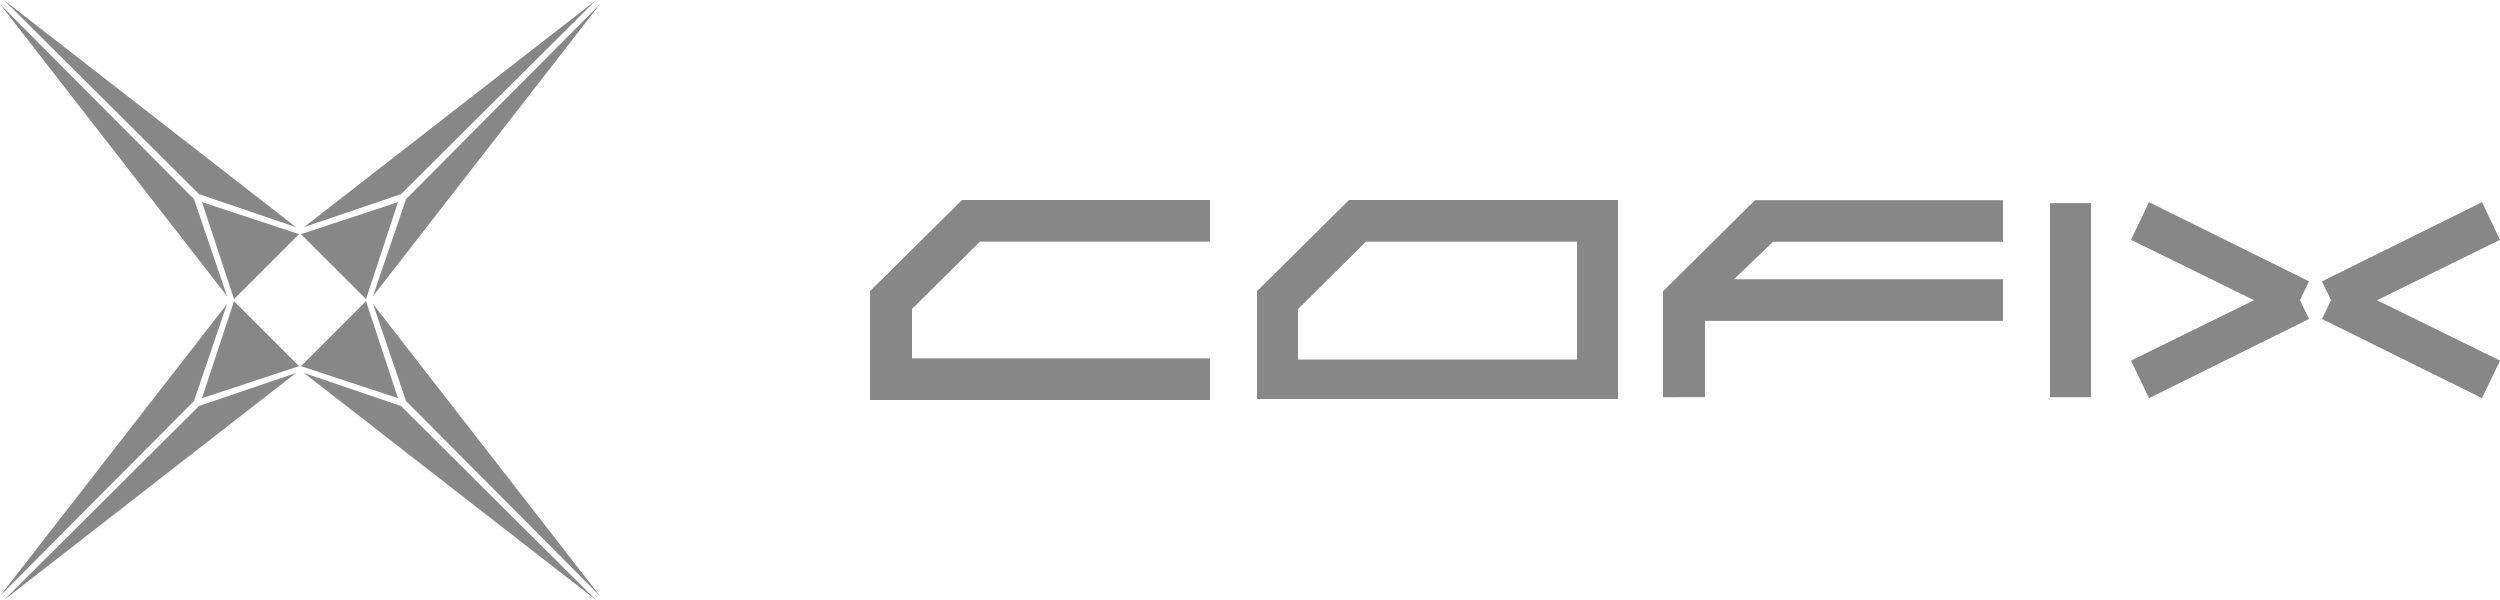
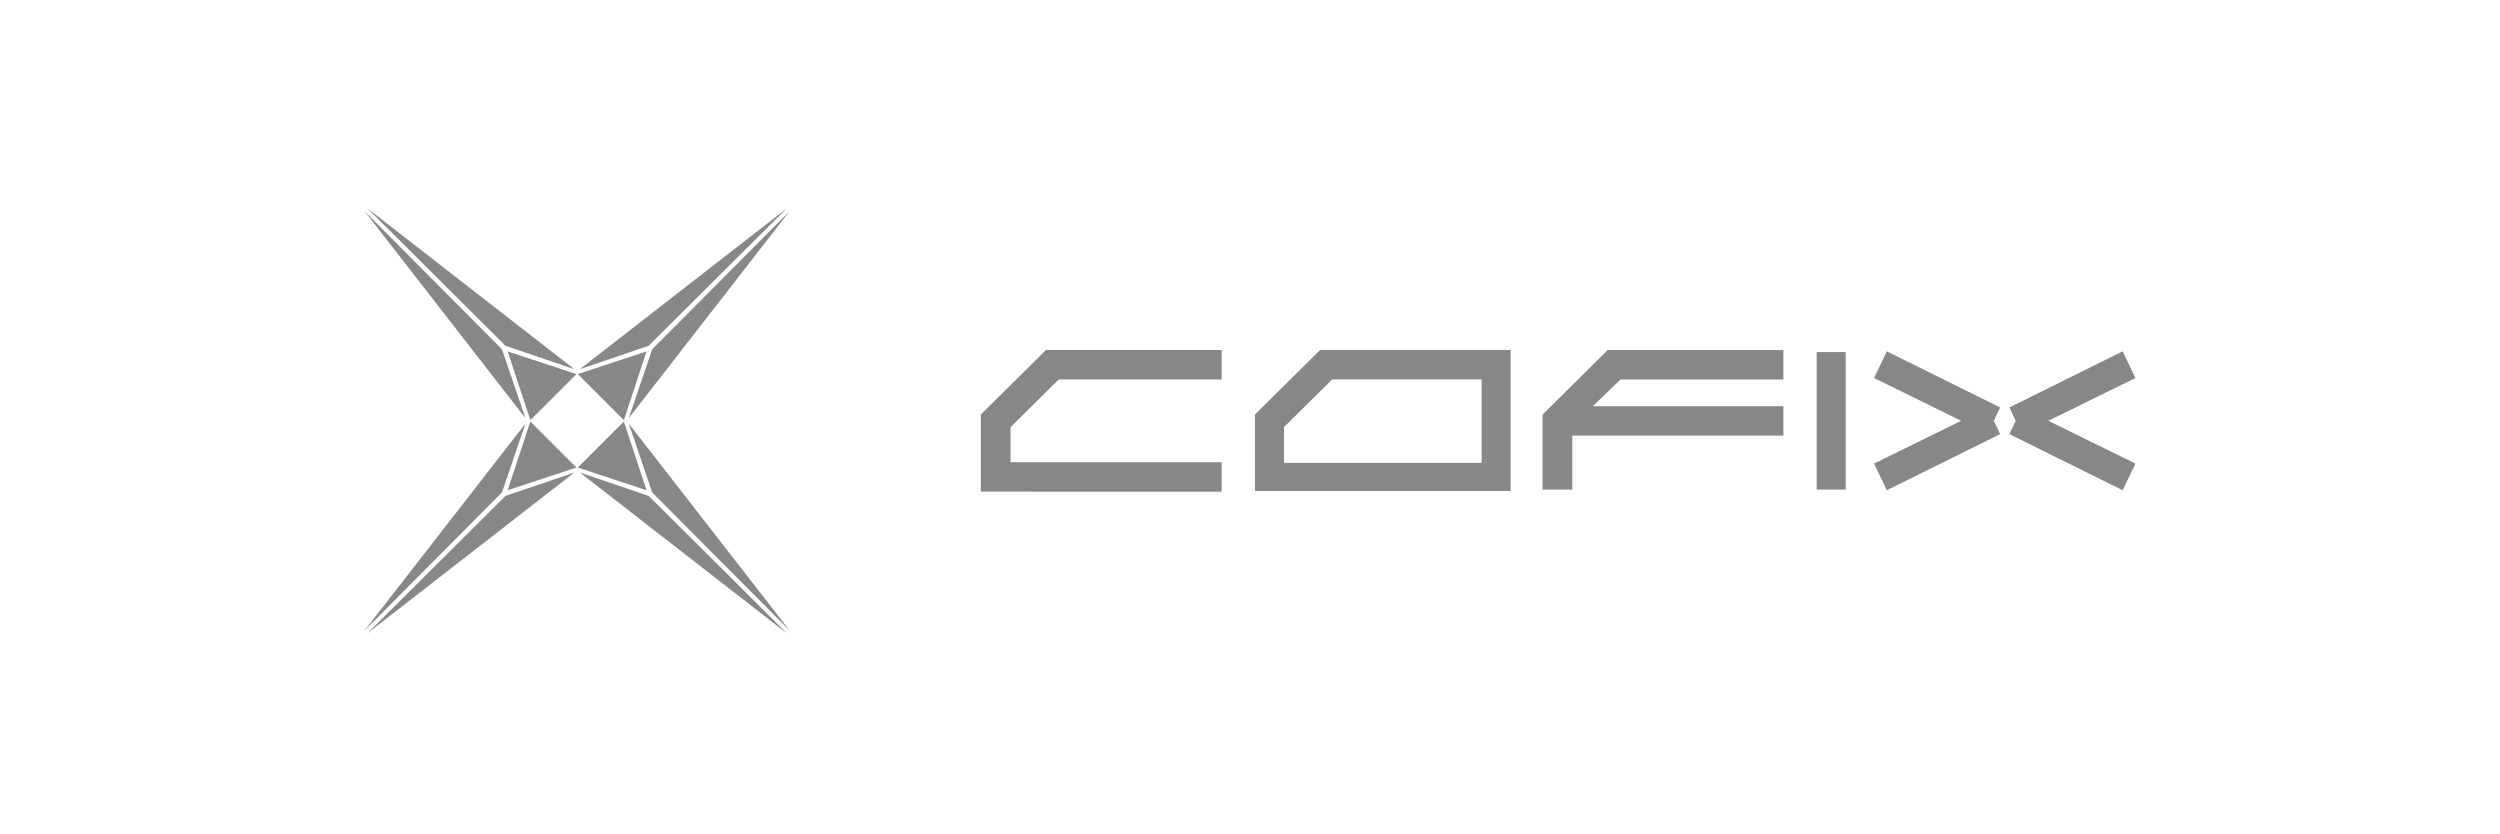
- <svg xmlns="http://www.w3.org/2000/svg" width="100" height="24" viewBox="0 0 100 24">
-   <g id="cofix" transform="translate(0 0)">
-     <path id="路径_29" data-name="路径 29" fill="#878787" d="M-2755.256-40.08l3.88,1.32,7.8,7.76Zm-4.2,1.32,3.88-1.32L-2767.256-31Zm8.281-.2-1.321-3.88,9.08,11.68Zm-7.16-3.88-1.321,3.88-7.76,7.8Zm25.72,3.84v-4.356l3.68-3.644h9.919v1.664h-9.2l-2.72,2.693v1.98h11.92V-39Zm15.48-.04v-4.316l3.68-3.644h10.76v7.96Zm1.64-3.6v2.02h11.16v-4.713h-8.44Zm40.959.4.36-.752-.36-.753,6.4-3.168.72,1.506-4.92,2.416,4.92,2.416-.72,1.5Zm-7.64,1.664,4.921-2.416-4.921-2.416.72-1.506,6.4,3.168-.36.753.36.752-6.4,3.168Zm-73.2.223,2.6-2.6,1.279,3.88Zm-2.68-2.6,2.6,2.6-3.881,1.281Zm72.64,3.841v-7.762h1.64v7.762Zm-15.48,0v-4.237l3.68-3.644h9.92v1.664h-9.2l-1.561,1.5h10.761v1.664h-11.921v3.049Zm-54.48-6.522,3.88-1.28-1.279,3.88Zm-3.96-1.28,3.881,1.28-2.6,2.6Zm8.161-.12,7.759-7.8-9.08,11.68Zm-16.24-7.8,7.76,7.8,1.321,3.88Zm23.84-.16-7.8,7.759-3.88,1.32Zm-15.88,7.759-7.8-7.759,11.679,9.08Z" transform="translate(2767.416 55)" />
+ <svg xmlns="http://www.w3.org/2000/svg" width="240" height="80" viewBox="0 0 240 80">
+   <g id="CoFiX" transform="translate(3 -57)">
+     <rect id="矩形_19" data-name="矩形 19" width="240" height="80" transform="translate(-3 57)" fill="none" />
+     <path id="路径_351" data-name="路径 351" d="M-2746.744-29.636l6.6,2.243,13.261,13.193Zm-7.14,2.243,6.6-2.243L-2767.143-14.2Zm14.077-.339-2.245-6.6,15.436,19.856Zm-12.171-6.6-2.245,6.6-13.192,13.261Zm43.723,6.528v-7.406L-2702-41.4h16.863v2.828h-15.639l-4.624,4.578v3.366h20.263V-27.8Zm26.316-.068v-7.338l6.257-6.194h18.291v13.532Zm2.789-6.127v3.434h18.972v-8.012h-14.348Zm69.631.674.613-1.279-.613-1.281,10.879-5.386,1.226,2.56-8.364,4.107,8.364,4.107-1.226,2.558Zm-12.988,2.828,8.365-4.107-8.365-4.107,1.224-2.56,10.881,5.386-.612,1.281.612,1.279-10.881,5.386Zm-124.439.38,4.42-4.419,2.175,6.6Zm-4.556-4.419,4.421,4.419-6.6,2.177ZM-2628.016-28V-41.2h2.788V-28Zm-26.316,0v-7.2l6.256-6.194h16.865v2.828h-15.639l-2.654,2.558h18.293v2.828h-20.265V-28Zm-92.615-11.087,6.6-2.175-2.175,6.6Zm-6.733-2.175,6.6,2.175-4.421,4.42Zm13.873-.2,13.191-13.261-15.436,19.856Zm-27.608-13.261,13.192,13.261,2.245,6.6Zm40.528-.272-13.261,13.191-6.6,2.245Zm-27,13.191L-2767.143-55l19.854,15.436Z" transform="translate(2799.416 132)" fill="#878787" />
  </g>
</svg>
